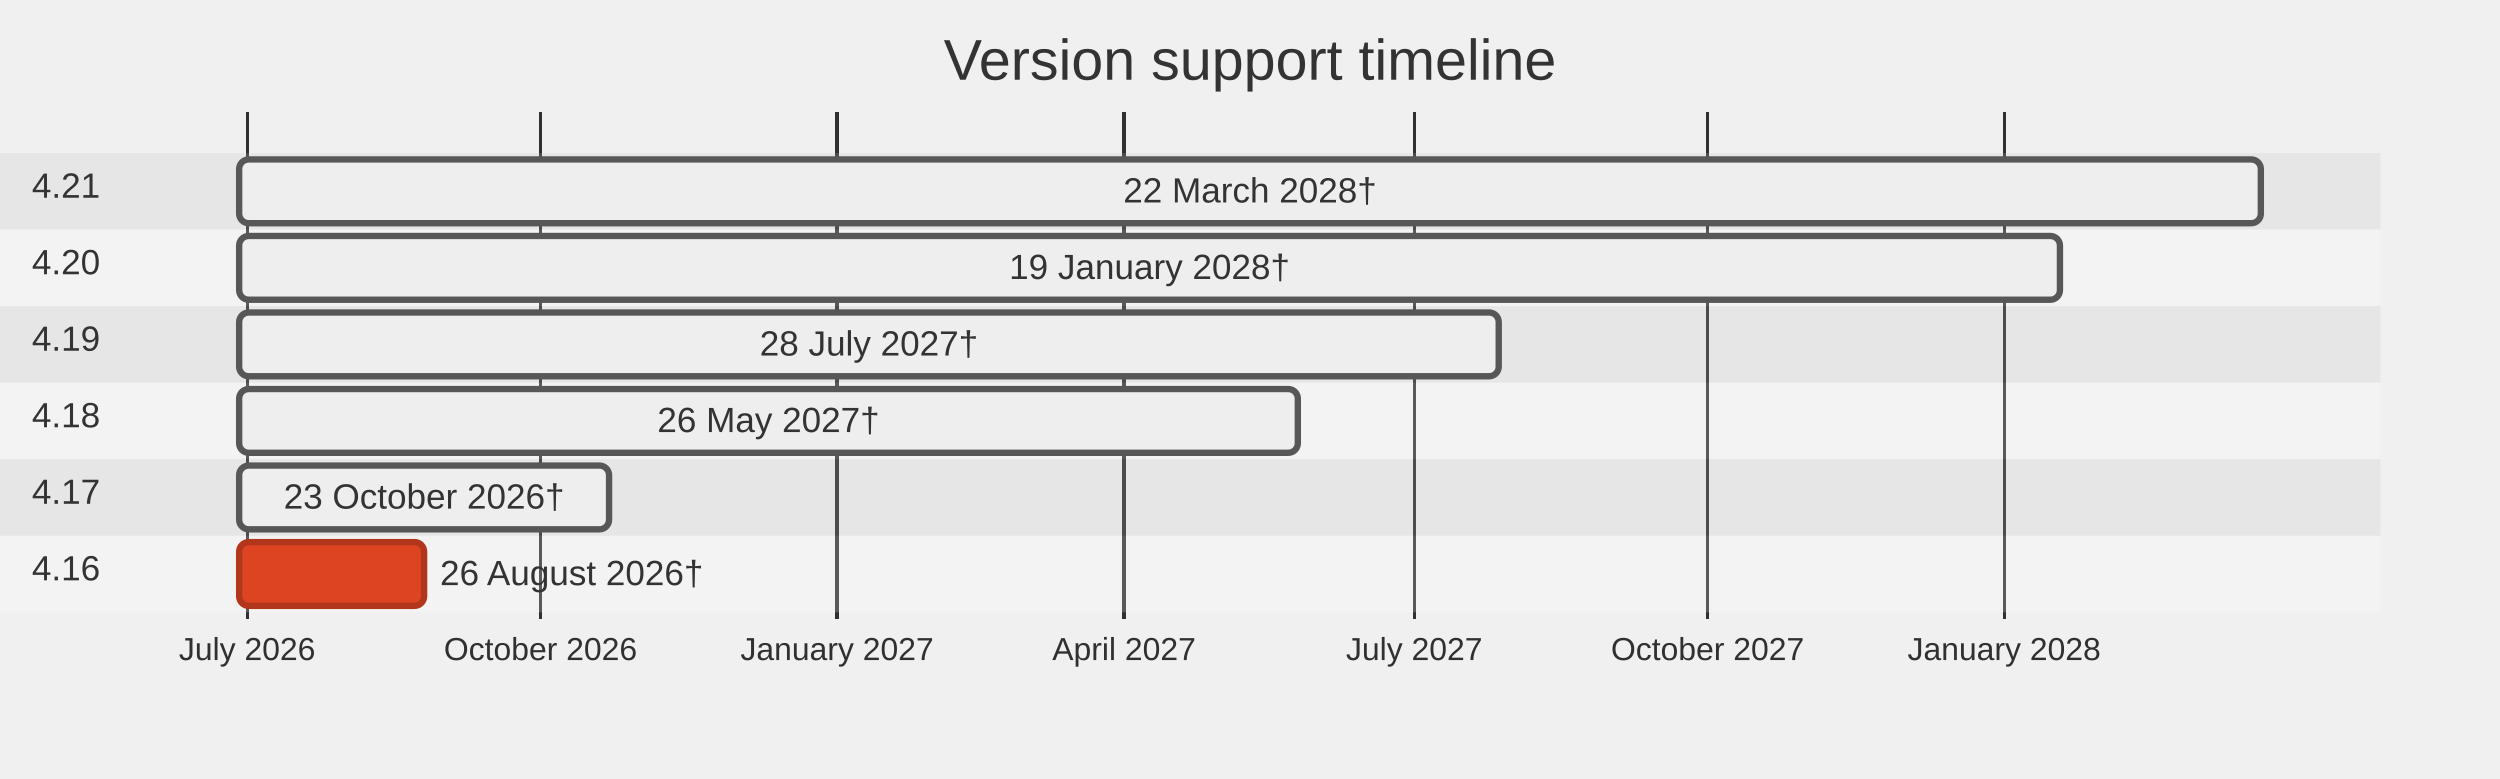
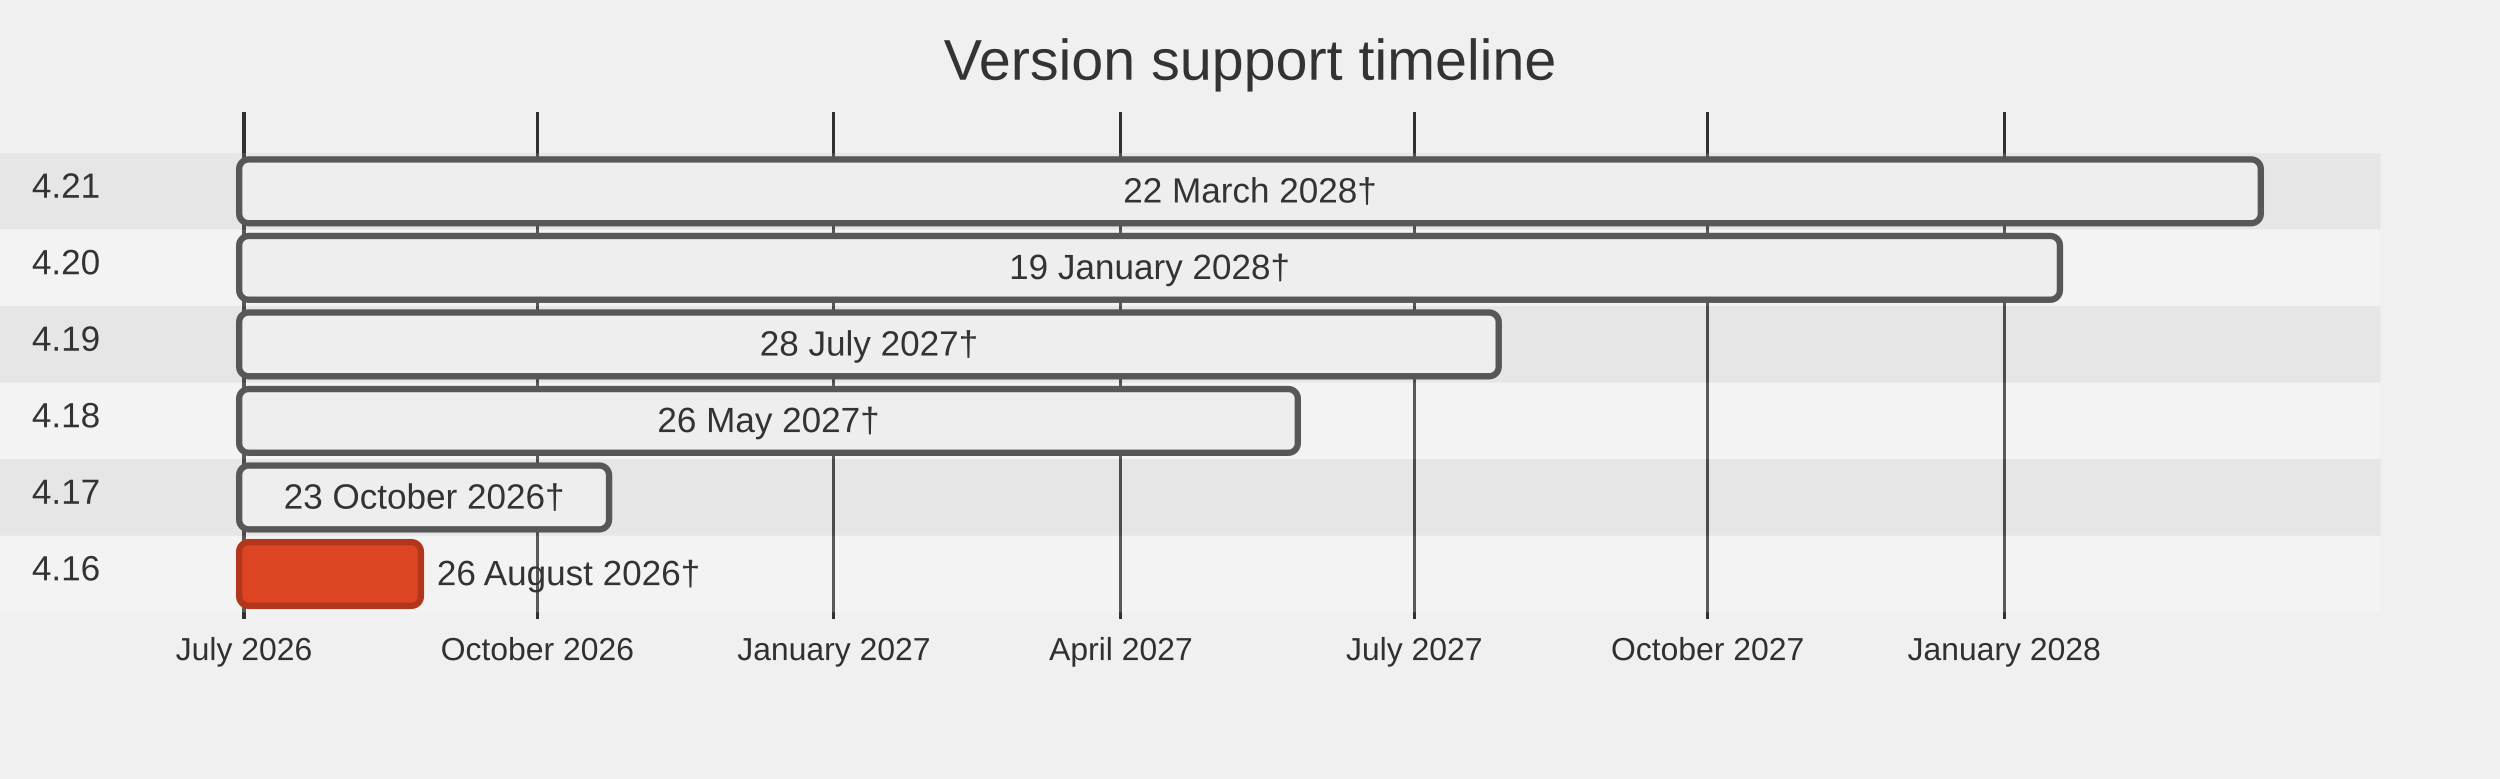
<svg xmlns="http://www.w3.org/2000/svg" id="my-svg" width="100%" viewBox="0 0 784 244" style="max-width: 784px; background-color: white;" role="graphics-document document" aria-roledescription="gantt">
  <style>#my-svg{font-family:"trebuchet ms",verdana,arial,sans-serif;font-size:16px;fill:#000000;}@keyframes edge-animation-frame{from{stroke-dashoffset:0;}}@keyframes dash{to{stroke-dashoffset:0;}}#my-svg .edge-animation-slow{stroke-dasharray:9,5!important;stroke-dashoffset:900;animation:dash 50s linear infinite;stroke-linecap:round;}#my-svg .edge-animation-fast{stroke-dasharray:9,5!important;stroke-dashoffset:900;animation:dash 20s linear infinite;stroke-linecap:round;}#my-svg .error-icon{fill:#552222;}#my-svg .error-text{fill:#552222;stroke:#552222;}#my-svg .edge-thickness-normal{stroke-width:1px;}#my-svg .edge-thickness-thick{stroke-width:3.5px;}#my-svg .edge-pattern-solid{stroke-dasharray:0;}#my-svg .edge-thickness-invisible{stroke-width:0;fill:none;}#my-svg .edge-pattern-dashed{stroke-dasharray:3;}#my-svg .edge-pattern-dotted{stroke-dasharray:2;}#my-svg .marker{fill:#666;stroke:#666;}#my-svg .marker.cross{stroke:#666;}#my-svg svg{font-family:"trebuchet ms",verdana,arial,sans-serif;font-size:16px;}#my-svg p{margin:0;}#my-svg .mermaid-main-font{font-family:"trebuchet ms",verdana,arial,sans-serif;}#my-svg .exclude-range{fill:#eeeeee;}#my-svg .section{stroke:none;opacity:0.2;}#my-svg .section0{fill:hsl(0, 0%, 73.922%);}#my-svg .section2{fill:hsl(0, 0%, 73.922%);}#my-svg .section1,#my-svg .section3{fill:white;opacity:0.2;}#my-svg .sectionTitle0{fill:#333;}#my-svg .sectionTitle1{fill:#333;}#my-svg .sectionTitle2{fill:#333;}#my-svg .sectionTitle3{fill:#333;}#my-svg .sectionTitle{text-anchor:start;font-family:"trebuchet ms",verdana,arial,sans-serif;}#my-svg .grid .tick{stroke:hsl(0, 0%, 90%);opacity:0.8;shape-rendering:crispEdges;}#my-svg .grid .tick text{font-family:"trebuchet ms",verdana,arial,sans-serif;fill:#000000;}#my-svg .grid path{stroke-width:0;}#my-svg .today{fill:none;stroke:#d42;stroke-width:2px;}#my-svg .task{stroke-width:2;}#my-svg .taskText{text-anchor:middle;font-family:"trebuchet ms",verdana,arial,sans-serif;}#my-svg .taskTextOutsideRight{fill:#333;text-anchor:start;font-family:"trebuchet ms",verdana,arial,sans-serif;}#my-svg .taskTextOutsideLeft{fill:#333;text-anchor:end;}#my-svg .task.clickable{cursor:pointer;}#my-svg .taskText.clickable{cursor:pointer;fill:#003163!important;font-weight:bold;}#my-svg .taskTextOutsideLeft.clickable{cursor:pointer;fill:#003163!important;font-weight:bold;}#my-svg .taskTextOutsideRight.clickable{cursor:pointer;fill:#003163!important;font-weight:bold;}#my-svg .taskText0,#my-svg .taskText1,#my-svg .taskText2,#my-svg .taskText3{fill:white;}#my-svg .task0,#my-svg .task1,#my-svg .task2,#my-svg .task3{fill:#707070;stroke:hsl(0, 0%, 33.922%);}#my-svg .taskTextOutside0,#my-svg .taskTextOutside2{fill:#333;}#my-svg .taskTextOutside1,#my-svg .taskTextOutside3{fill:#333;}#my-svg .active0,#my-svg .active1,#my-svg .active2,#my-svg .active3{fill:#eee;stroke:hsl(0, 0%, 33.922%);}#my-svg .activeText0,#my-svg .activeText1,#my-svg .activeText2,#my-svg .activeText3{fill:#333!important;}#my-svg .done0,#my-svg .done1,#my-svg .done2,#my-svg .done3{stroke:#666;fill:#bbb;stroke-width:2;}#my-svg .doneText0,#my-svg .doneText1,#my-svg .doneText2,#my-svg .doneText3{fill:#333!important;}#my-svg .doneText0.taskTextOutsideLeft,#my-svg .doneText0.taskTextOutsideRight,#my-svg .doneText1.taskTextOutsideLeft,#my-svg .doneText1.taskTextOutsideRight,#my-svg .doneText2.taskTextOutsideLeft,#my-svg .doneText2.taskTextOutsideRight,#my-svg .doneText3.taskTextOutsideLeft,#my-svg .doneText3.taskTextOutsideRight{fill:#333!important;}#my-svg .crit0,#my-svg .crit1,#my-svg .crit2,#my-svg .crit3{stroke:hsl(10.909, 73.333%, 40%);fill:#d42;stroke-width:2;}#my-svg .activeCrit0,#my-svg .activeCrit1,#my-svg .activeCrit2,#my-svg .activeCrit3{stroke:hsl(10.909, 73.333%, 40%);fill:#eee;stroke-width:2;}#my-svg .doneCrit0,#my-svg .doneCrit1,#my-svg .doneCrit2,#my-svg .doneCrit3{stroke:hsl(10.909, 73.333%, 40%);fill:#bbb;stroke-width:2;cursor:pointer;shape-rendering:crispEdges;}#my-svg .milestone{transform:rotate(45deg) scale(0.8,0.8);}#my-svg .milestoneText{font-style:italic;}#my-svg .doneCritText0,#my-svg .doneCritText1,#my-svg .doneCritText2,#my-svg .doneCritText3{fill:#333!important;}#my-svg .doneCritText0.taskTextOutsideLeft,#my-svg .doneCritText0.taskTextOutsideRight,#my-svg .doneCritText1.taskTextOutsideLeft,#my-svg .doneCritText1.taskTextOutsideRight,#my-svg .doneCritText2.taskTextOutsideLeft,#my-svg .doneCritText2.taskTextOutsideRight,#my-svg .doneCritText3.taskTextOutsideLeft,#my-svg .doneCritText3.taskTextOutsideRight{fill:#333!important;}#my-svg .vert{stroke:#d42;}#my-svg .vertText{font-size:15px;text-anchor:middle;fill:#d42!important;}#my-svg .activeCritText0,#my-svg .activeCritText1,#my-svg .activeCritText2,#my-svg .activeCritText3{fill:#333!important;}#my-svg .titleText{text-anchor:middle;font-size:18px;fill:#333;font-family:"trebuchet ms",verdana,arial,sans-serif;}#my-svg .node .neo-node{stroke:#999;}#my-svg [data-look="neo"].node rect,#my-svg [data-look="neo"].cluster rect,#my-svg [data-look="neo"].node polygon{stroke:url(#my-svg-gradient);filter:drop-shadow( 1px 2px 2px rgba(185,185,185,1));}#my-svg [data-look="neo"].swimlane.cluster rect{filter:none;}#my-svg [data-look="neo"].node path{stroke:url(#my-svg-gradient);stroke-width:1px;}#my-svg [data-look="neo"].node .outer-path{filter:drop-shadow( 1px 2px 2px rgba(185,185,185,1));}#my-svg [data-look="neo"].node .neo-line path{stroke:#999;filter:none;}#my-svg [data-look="neo"].node circle{stroke:url(#my-svg-gradient);filter:drop-shadow( 1px 2px 2px rgba(185,185,185,1));}#my-svg [data-look="neo"].node circle .state-start{fill:#000000;}#my-svg [data-look="neo"].icon-shape .icon{fill:url(#my-svg-gradient);filter:drop-shadow( 1px 2px 2px rgba(185,185,185,1));}#my-svg [data-look="neo"].icon-shape .icon-neo path{stroke:url(#my-svg-gradient);filter:drop-shadow( 1px 2px 2px rgba(185,185,185,1));}#my-svg :root{--mermaid-font-family:"trebuchet ms",verdana,arial,sans-serif;}</style>
  <g />
  <g class="grid" transform="translate(75, 194)" fill="none" font-size="10" font-family="sans-serif" text-anchor="middle">
    <path class="domain" stroke="currentColor" d="M0.5,-159V0.5H634.5V-159" />
-     <g class="tick" opacity="1" transform="translate(2.5,0)">
+     <g class="tick" opacity="1" transform="translate(1.5,0)">
      <line stroke="currentColor" y2="-159" />
      <text fill="#000" y="3" dy="1em" stroke="none" font-size="10" style="text-anchor: middle;"> July 2026</text>
    </g>
-     <g class="tick" opacity="1" transform="translate(94.5,0)">
+     <g class="tick" opacity="1" transform="translate(93.5,0)">
      <line stroke="currentColor" y2="-159" />
      <text fill="#000" y="3" dy="1em" stroke="none" font-size="10" style="text-anchor: middle;"> October 2026</text>
    </g>
-     <g class="tick" opacity="1" transform="translate(187.5,0)">
+     <g class="tick" opacity="1" transform="translate(186.5,0)">
      <line stroke="currentColor" y2="-159" />
      <text fill="#000" y="3" dy="1em" stroke="none" font-size="10" style="text-anchor: middle;"> January 2027</text>
    </g>
-     <g class="tick" opacity="1" transform="translate(277.5,0)">
+     <g class="tick" opacity="1" transform="translate(276.5,0)">
      <line stroke="currentColor" y2="-159" />
      <text fill="#000" y="3" dy="1em" stroke="none" font-size="10" style="text-anchor: middle;"> April 2027</text>
    </g>
    <g class="tick" opacity="1" transform="translate(368.5,0)">
      <line stroke="currentColor" y2="-159" />
      <text fill="#000" y="3" dy="1em" stroke="none" font-size="10" style="text-anchor: middle;"> July 2027</text>
    </g>
    <g class="tick" opacity="1" transform="translate(460.5,0)">
      <line stroke="currentColor" y2="-159" />
      <text fill="#000" y="3" dy="1em" stroke="none" font-size="10" style="text-anchor: middle;"> October 2027</text>
    </g>
    <g class="tick" opacity="1" transform="translate(553.5,0)">
      <line stroke="currentColor" y2="-159" />
      <text fill="#000" y="3" dy="1em" stroke="none" font-size="10" style="text-anchor: middle;"> January 2028</text>
    </g>
  </g>
  <g>
    <rect x="0" y="48" width="746.5" height="24" class="section section0" />
    <rect x="0" y="72" width="746.5" height="24" class="section section1" />
    <rect x="0" y="96" width="746.5" height="24" class="section section2" />
    <rect x="0" y="120" width="746.5" height="24" class="section section3" />
    <rect x="0" y="144" width="746.5" height="24" class="section section0" />
    <rect x="0" y="168" width="746.5" height="24" class="section section1" />
  </g>
  <g>
    <rect id="my-svg-task1" rx="3" ry="3" x="75" y="50" width="634" height="20" transform-origin="392px 60px" class="task active0" />
    <rect id="my-svg-task2" rx="3" ry="3" x="75" y="74" width="571" height="20" transform-origin="360.5px 84px" class="task active1" />
    <rect id="my-svg-task3" rx="3" ry="3" x="75" y="98" width="395" height="20" transform-origin="272.5px 108px" class="task active2" />
    <rect id="my-svg-task4" rx="3" ry="3" x="75" y="122" width="332" height="20" transform-origin="241px 132px" class="task active3" />
    <rect id="my-svg-task5" rx="3" ry="3" x="75" y="146" width="116" height="20" transform-origin="133px 156px" class="task active0" />
-     <rect id="my-svg-task6" rx="3" ry="3" x="75" y="170" width="58" height="20" transform-origin="104px 180px" class="task crit1" />
+     <rect id="my-svg-task6" rx="3" ry="3" x="75" y="170" width="57" height="20" transform-origin="103.5px 180px" class="task crit1" />
    <text id="my-svg-task1-text" font-size="11" x="392" y="63.5" class="taskText taskText0 activeText0 width-88.51611328125">22 March 2028†      </text>
    <text id="my-svg-task2-text" font-size="11" x="360.5" y="87.5" class="taskText taskText1 activeText1 width-96.685546875">19 January 2028†    </text>
    <text id="my-svg-task3-text" font-size="11" x="272.5" y="111.5" class="taskText taskText2 activeText2 width-74.76611328125">28 July 2027†       </text>
    <text id="my-svg-task4-text" font-size="11" x="241" y="135.5" class="taskText taskText3 activeText3 width-77.7255859375">26 May 2027†        </text>
    <text id="my-svg-task5-text" font-size="11" x="133" y="159.5" class="taskText taskText0 activeText0 width-99.005859375">23 October 2026†    </text>
-     <text id="my-svg-task6-text" font-size="11" x="138" y="183.5" class="taskTextOutsideRight taskTextOutside1  critText1 width-93.47900390625">26 August 2026†     </text>
+     <text id="my-svg-task6-text" font-size="11" x="137" y="183.5" class="taskTextOutsideRight taskTextOutside1  critText1 width-93.47900390625">26 August 2026†     </text>
  </g>
  <g>
    <text dy="0em" x="10" y="62" font-size="11" class="sectionTitle sectionTitle0">
      <tspan alignment-baseline="central" x="10">4.21</tspan>
    </text>
    <text dy="0em" x="10" y="86" font-size="11" class="sectionTitle sectionTitle1">
      <tspan alignment-baseline="central" x="10">4.20</tspan>
    </text>
    <text dy="0em" x="10" y="110" font-size="11" class="sectionTitle sectionTitle2">
      <tspan alignment-baseline="central" x="10">4.19</tspan>
    </text>
    <text dy="0em" x="10" y="134" font-size="11" class="sectionTitle sectionTitle3">
      <tspan alignment-baseline="central" x="10">4.18</tspan>
    </text>
    <text dy="0em" x="10" y="158" font-size="11" class="sectionTitle sectionTitle0">
      <tspan alignment-baseline="central" x="10">4.17</tspan>
    </text>
    <text dy="0em" x="10" y="182" font-size="11" class="sectionTitle sectionTitle1">
      <tspan alignment-baseline="central" x="10">4.16</tspan>
    </text>
  </g>
  <text x="392" y="25" class="titleText">Version support timeline</text>
</svg>
